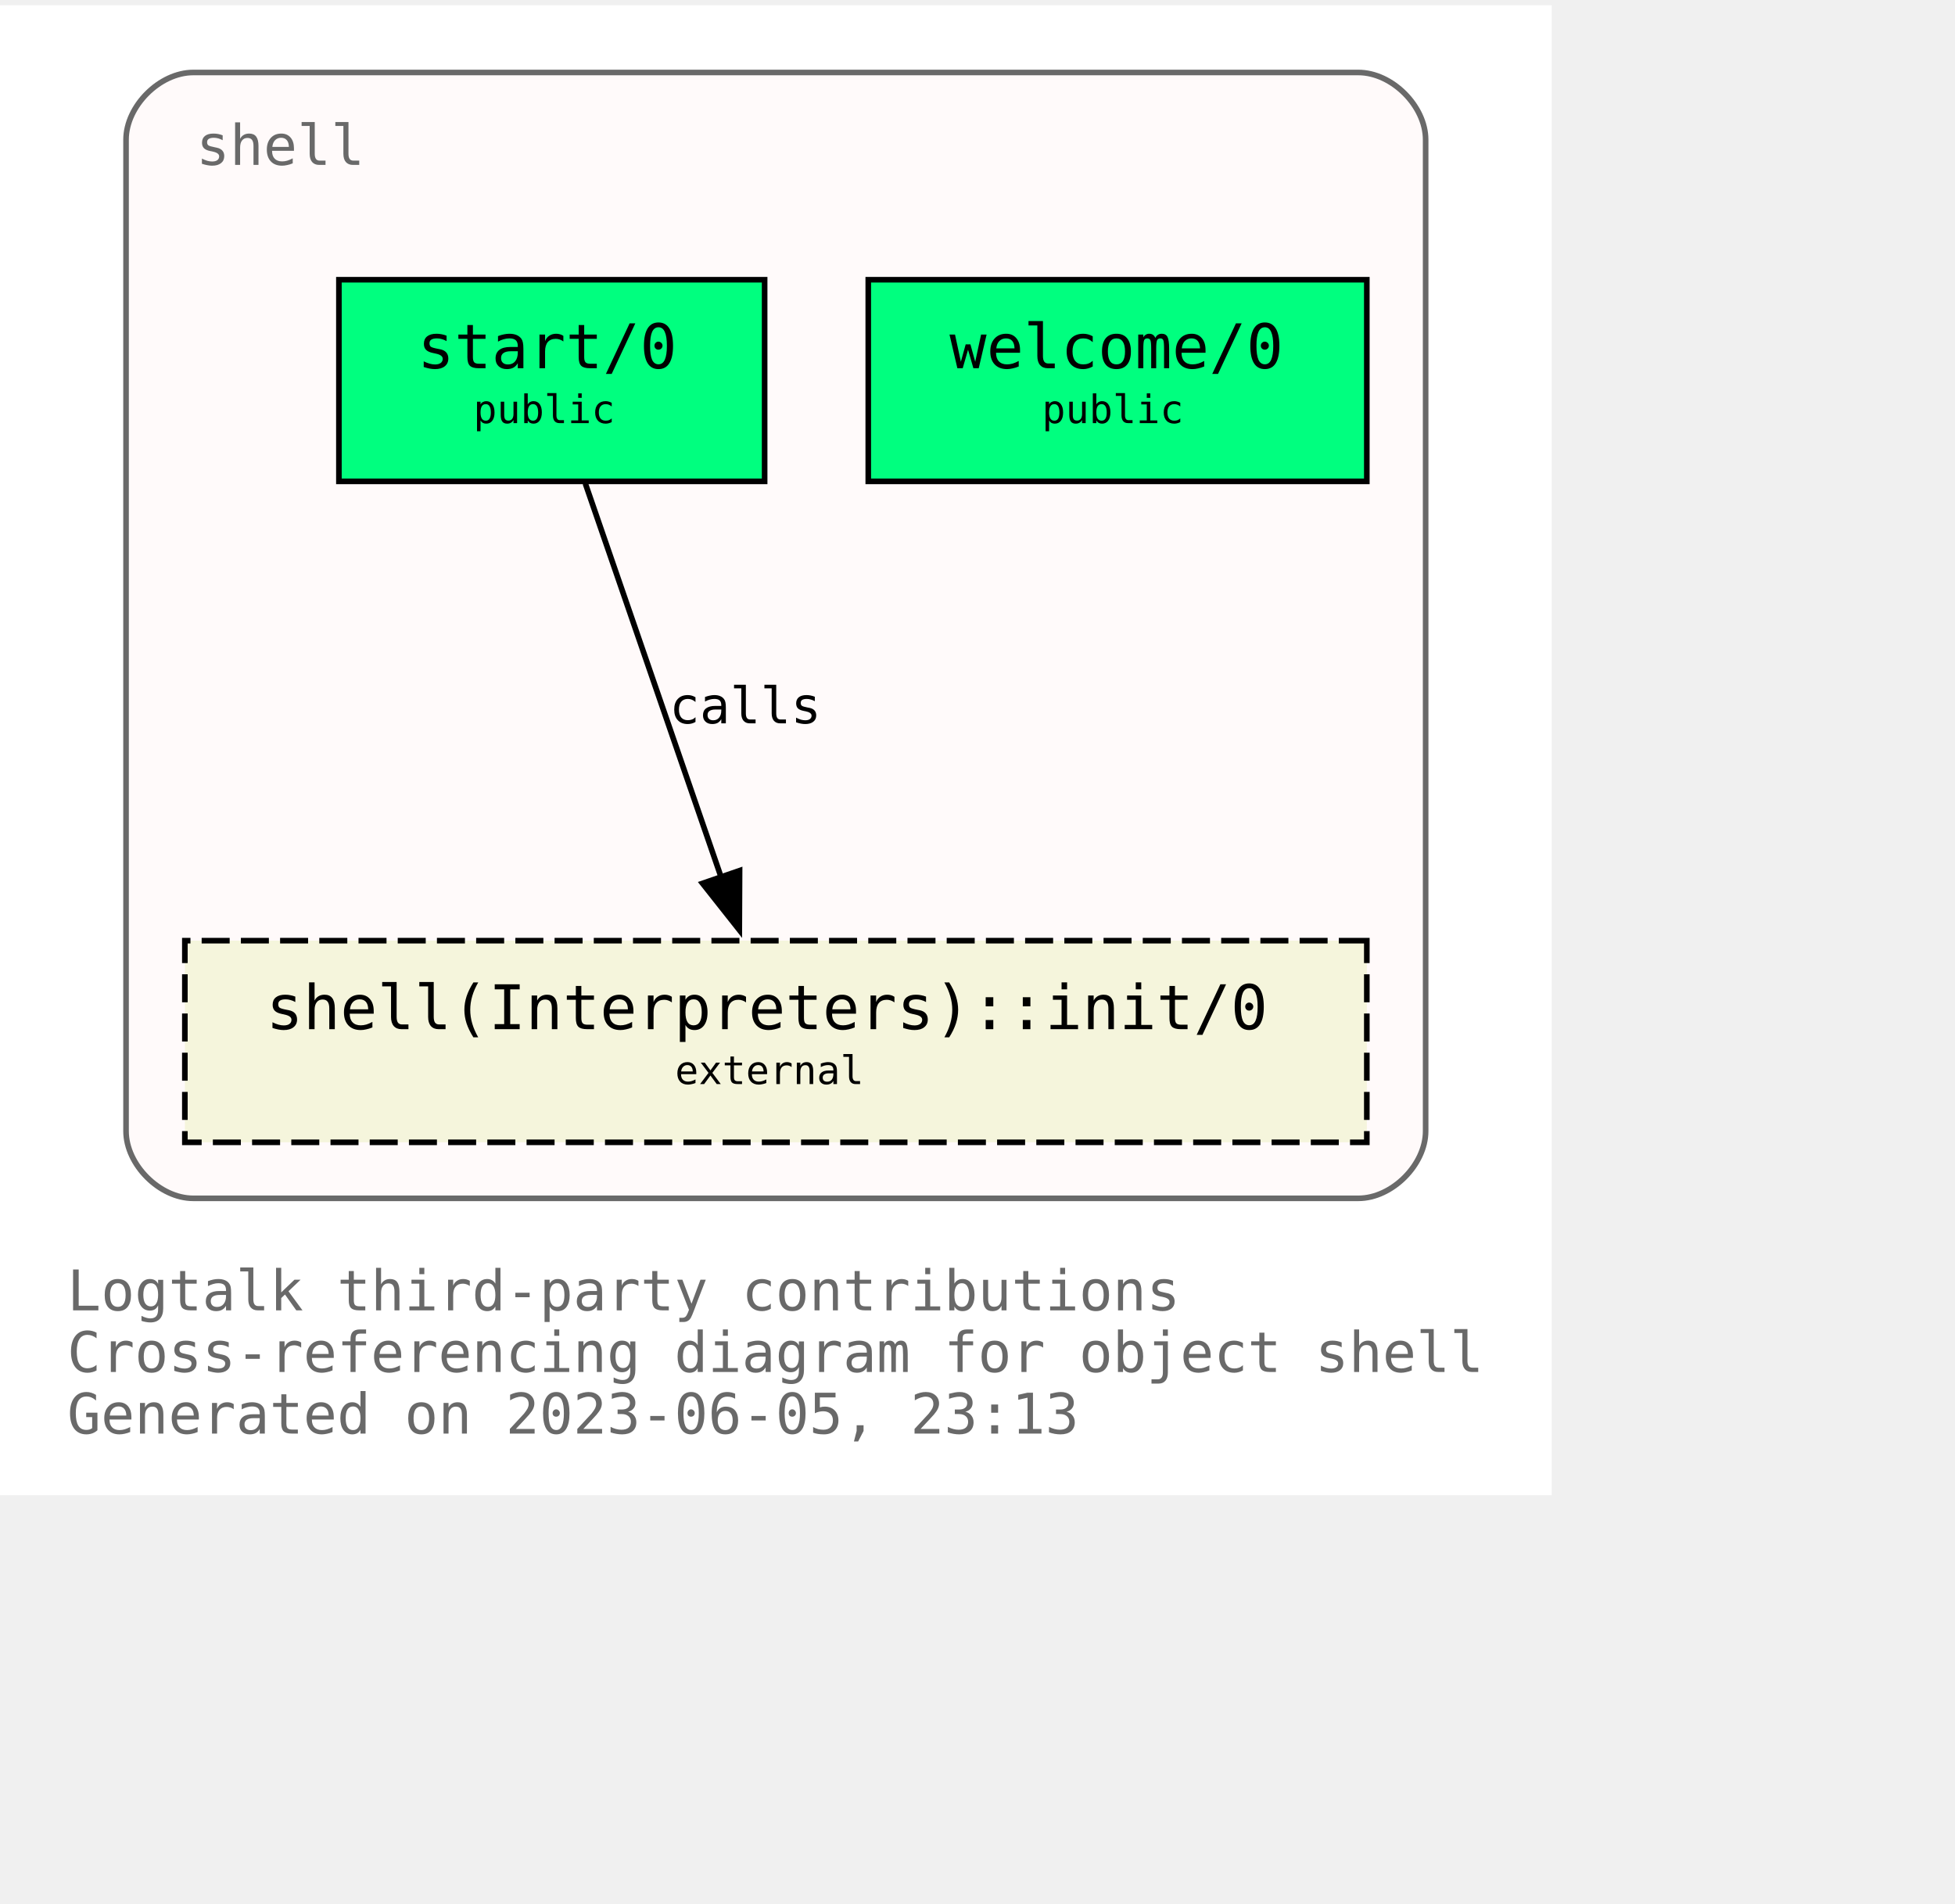
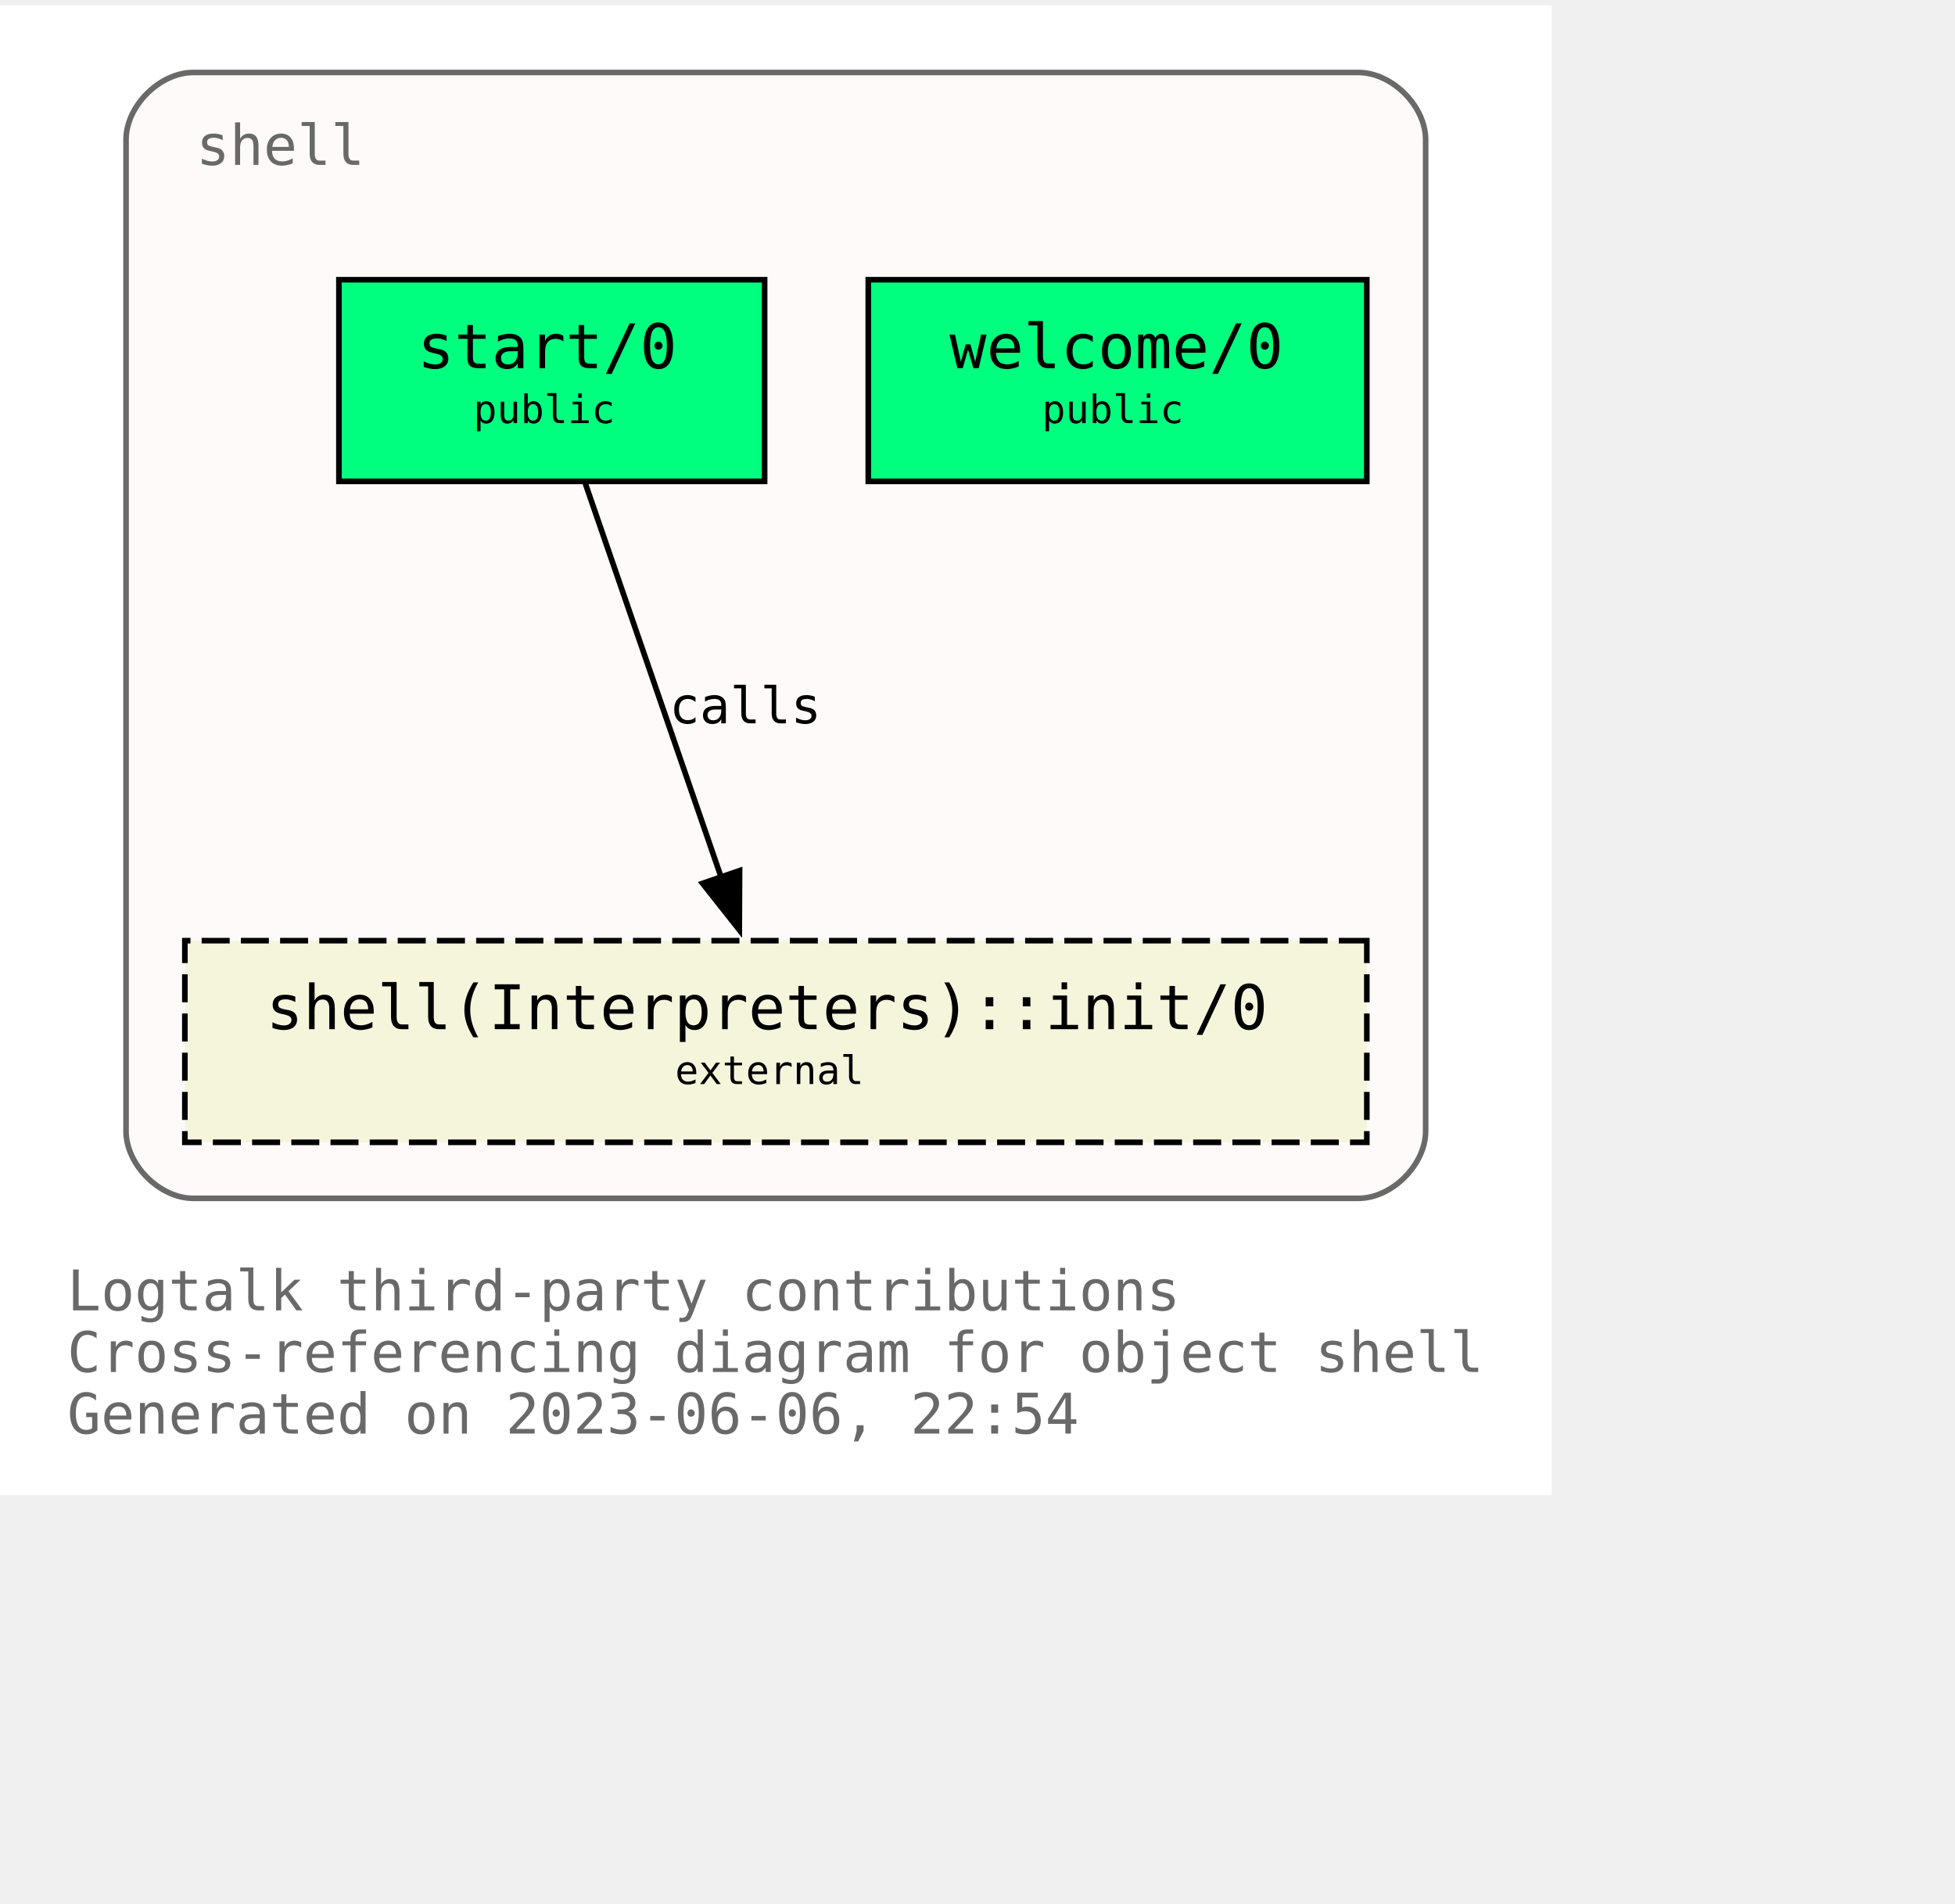
<svg xmlns="http://www.w3.org/2000/svg" xmlns:xlink="http://www.w3.org/1999/xlink" width="421pt" height="410pt" viewBox="72.00 72.00 349.00 338.00">
  <g id="graph0" class="graph" transform="scale(1 1) rotate(0) translate(76 334)">
    <polygon fill="white" stroke="none" points="-4,4 -4,-262 273,-262 273,4 -4,4" />
    <text text-anchor="start" x="8" y="-29" font-family="Monospace" font-size="10.00" fill="dimgray">Logtalk third-party contributions</text>
    <text text-anchor="start" x="8" y="-18" font-family="Monospace" font-size="10.00" fill="dimgray">Cross-referencing diagram for object shell</text>
-     <text text-anchor="start" x="8" y="-7" font-family="Monospace" font-size="10.00" fill="dimgray">Generated on 2023-06-05, 23:13</text>
+     <text text-anchor="start" x="8" y="-7" font-family="Monospace" font-size="10.00" fill="dimgray">Generated on 2023-06-06, 22:54</text>
    <g id="clust1" class="cluster">
      <g id="a_clust1">
        <a xlink:title="shell">
          <path fill="snow" stroke="dimgray" d="M30.5,-49C30.5,-49 238.5,-49 238.5,-49 244.5,-49 250.5,-55 250.5,-61 250.5,-61 250.5,-238 250.5,-238 250.5,-244 244.5,-250 238.5,-250 238.5,-250 30.5,-250 30.5,-250 24.5,-250 18.5,-244 18.5,-238 18.5,-238 18.5,-61 18.5,-61 18.5,-55 24.5,-49 30.5,-49" />
          <g id="a_clust1_0">
-             <a xlink:href="https://github.com/LogtalkDotOrg/logtalk3/tree/0bbde118d04de33e9c8bc96142467fe4898fb060/contributions/verdi_neruda/shell.lgt" xlink:title="https://github.com/LogtalkDotOrg/logtalk3/tree/0bbde118d04de33e9c8bc96142467fe4898fb060/contributions/verdi_neruda/shell.lgt">
+             <a xlink:href="https://github.com/LogtalkDotOrg/logtalk3/tree/59083e2aabfd3bdad3c2fdfc8e353665c10e4620/contributions/verdi_neruda/shell.lgt" xlink:title="https://github.com/LogtalkDotOrg/logtalk3/tree/59083e2aabfd3bdad3c2fdfc8e353665c10e4620/contributions/verdi_neruda/shell.lgt">
              <text text-anchor="start" x="31" y="-233.5" font-family="Monospace" font-size="10.00" fill="dimgray">shell</text>
            </a>
          </g>
        </a>
      </g>
    </g>
    <g id="node1" class="node">
      <g id="a_node1">
-         <a xlink:href="https://github.com/LogtalkDotOrg/logtalk3/tree/0bbde118d04de33e9c8bc96142467fe4898fb060/contributions/verdi_neruda/shell.lgt#L343" xlink:title="https://github.com/LogtalkDotOrg/logtalk3/tree/0bbde118d04de33e9c8bc96142467fe4898fb060/contributions/verdi_neruda/shell.lgt#L343">
+         <a xlink:href="https://github.com/LogtalkDotOrg/logtalk3/tree/59083e2aabfd3bdad3c2fdfc8e353665c10e4620/contributions/verdi_neruda/shell.lgt#L343" xlink:title="https://github.com/LogtalkDotOrg/logtalk3/tree/59083e2aabfd3bdad3c2fdfc8e353665c10e4620/contributions/verdi_neruda/shell.lgt#L343">
          <polygon fill="springgreen" stroke="black" points="240,-213 151,-213 151,-177 240,-177 240,-213" />
          <text text-anchor="start" x="159.5" y="-197.8" font-family="Monospace" font-size="9.00"> </text>
          <text text-anchor="start" x="165.5" y="-197.2" font-family="Monospace" font-size="11.00">welcome/0</text>
          <text text-anchor="start" x="226.5" y="-197.8" font-family="Monospace" font-size="9.00"> </text>
          <text text-anchor="start" x="159.5" y="-186.8" font-family="Monospace" font-size="9.00"> </text>
          <text text-anchor="start" x="182" y="-187.4" font-family="Monospace" font-size="7.00">public</text>
          <text text-anchor="start" x="226.5" y="-186.8" font-family="Monospace" font-size="9.00"> </text>
        </a>
      </g>
    </g>
    <g id="node2" class="node">
      <g id="a_node2">
-         <a xlink:href="https://github.com/LogtalkDotOrg/logtalk3/tree/0bbde118d04de33e9c8bc96142467fe4898fb060/contributions/verdi_neruda/shell.lgt#L355" xlink:title="https://github.com/LogtalkDotOrg/logtalk3/tree/0bbde118d04de33e9c8bc96142467fe4898fb060/contributions/verdi_neruda/shell.lgt#L355">
+         <a xlink:href="https://github.com/LogtalkDotOrg/logtalk3/tree/59083e2aabfd3bdad3c2fdfc8e353665c10e4620/contributions/verdi_neruda/shell.lgt#L355" xlink:title="https://github.com/LogtalkDotOrg/logtalk3/tree/59083e2aabfd3bdad3c2fdfc8e353665c10e4620/contributions/verdi_neruda/shell.lgt#L355">
          <polygon fill="springgreen" stroke="black" points="132.5,-213 56.5,-213 56.5,-177 132.5,-177 132.5,-213" />
          <text text-anchor="start" x="64.5" y="-197.8" font-family="Monospace" font-size="9.00"> </text>
          <text text-anchor="start" x="70.5" y="-197.2" font-family="Monospace" font-size="11.00">start/0</text>
          <text text-anchor="start" x="118.5" y="-197.8" font-family="Monospace" font-size="9.00"> </text>
          <text text-anchor="start" x="64.5" y="-186.8" font-family="Monospace" font-size="9.00"> </text>
          <text text-anchor="start" x="80.5" y="-187.4" font-family="Monospace" font-size="7.00">public</text>
          <text text-anchor="start" x="118.5" y="-186.8" font-family="Monospace" font-size="9.00"> </text>
        </a>
      </g>
    </g>
    <g id="node3" class="node">
      <g id="a_node3">
        <a xlink:href="https://logtalk.org/library/shell_1.html#init/0" xlink:title="https://logtalk.org/library/shell_1.html#init/0">
          <polygon fill="beige" stroke="black" stroke-dasharray="5,2" points="240,-95 29,-95 29,-59 240,-59 240,-95" />
          <text text-anchor="start" x="37.5" y="-79.8" font-family="Monospace" font-size="9.00"> </text>
          <text text-anchor="start" x="43.5" y="-79.2" font-family="Monospace" font-size="11.00">shell(Interpreters)::init/0</text>
          <text text-anchor="start" x="226.5" y="-79.8" font-family="Monospace" font-size="9.00"> </text>
          <text text-anchor="start" x="37.5" y="-68.8" font-family="Monospace" font-size="9.00"> </text>
          <text text-anchor="start" x="116.5" y="-69.4" font-family="Monospace" font-size="7.00">external</text>
          <text text-anchor="start" x="226.5" y="-68.8" font-family="Monospace" font-size="9.00"> </text>
        </a>
      </g>
    </g>
    <g id="edge1" class="edge">
      <g id="a_edge1">
-         <a xlink:href="https://github.com/LogtalkDotOrg/logtalk3/tree/0bbde118d04de33e9c8bc96142467fe4898fb060/contributions/verdi_neruda/shell.lgt#L357" xlink:title="calls">
+         <a xlink:href="https://github.com/LogtalkDotOrg/logtalk3/tree/59083e2aabfd3bdad3c2fdfc8e353665c10e4620/contributions/verdi_neruda/shell.lgt#L357" xlink:title="calls">
          <path fill="none" stroke="black" d="M100.49,-176.63C106.91,-158.01 117.2,-128.16 124.79,-106.17" />
          <polygon fill="black" stroke="black" points="128.03,-107.51 127.98,-96.92 121.41,-105.23 128.03,-107.51" />
        </a>
      </g>
      <g id="a_edge1-label">
-         <a xlink:href="https://github.com/LogtalkDotOrg/logtalk3/tree/0bbde118d04de33e9c8bc96142467fe4898fb060/contributions/verdi_neruda/shell.lgt#L357" xlink:title="https://github.com/LogtalkDotOrg/logtalk3/tree/0bbde118d04de33e9c8bc96142467fe4898fb060/contributions/verdi_neruda/shell.lgt#L357">
+         <a xlink:href="https://github.com/LogtalkDotOrg/logtalk3/tree/59083e2aabfd3bdad3c2fdfc8e353665c10e4620/contributions/verdi_neruda/shell.lgt#L357" xlink:title="https://github.com/LogtalkDotOrg/logtalk3/tree/59083e2aabfd3bdad3c2fdfc8e353665c10e4620/contributions/verdi_neruda/shell.lgt#L357">
          <text text-anchor="start" x="115.5" y="-133.8" font-family="Monospace" font-size="9.00">calls</text>
        </a>
      </g>
    </g>
  </g>
</svg>
